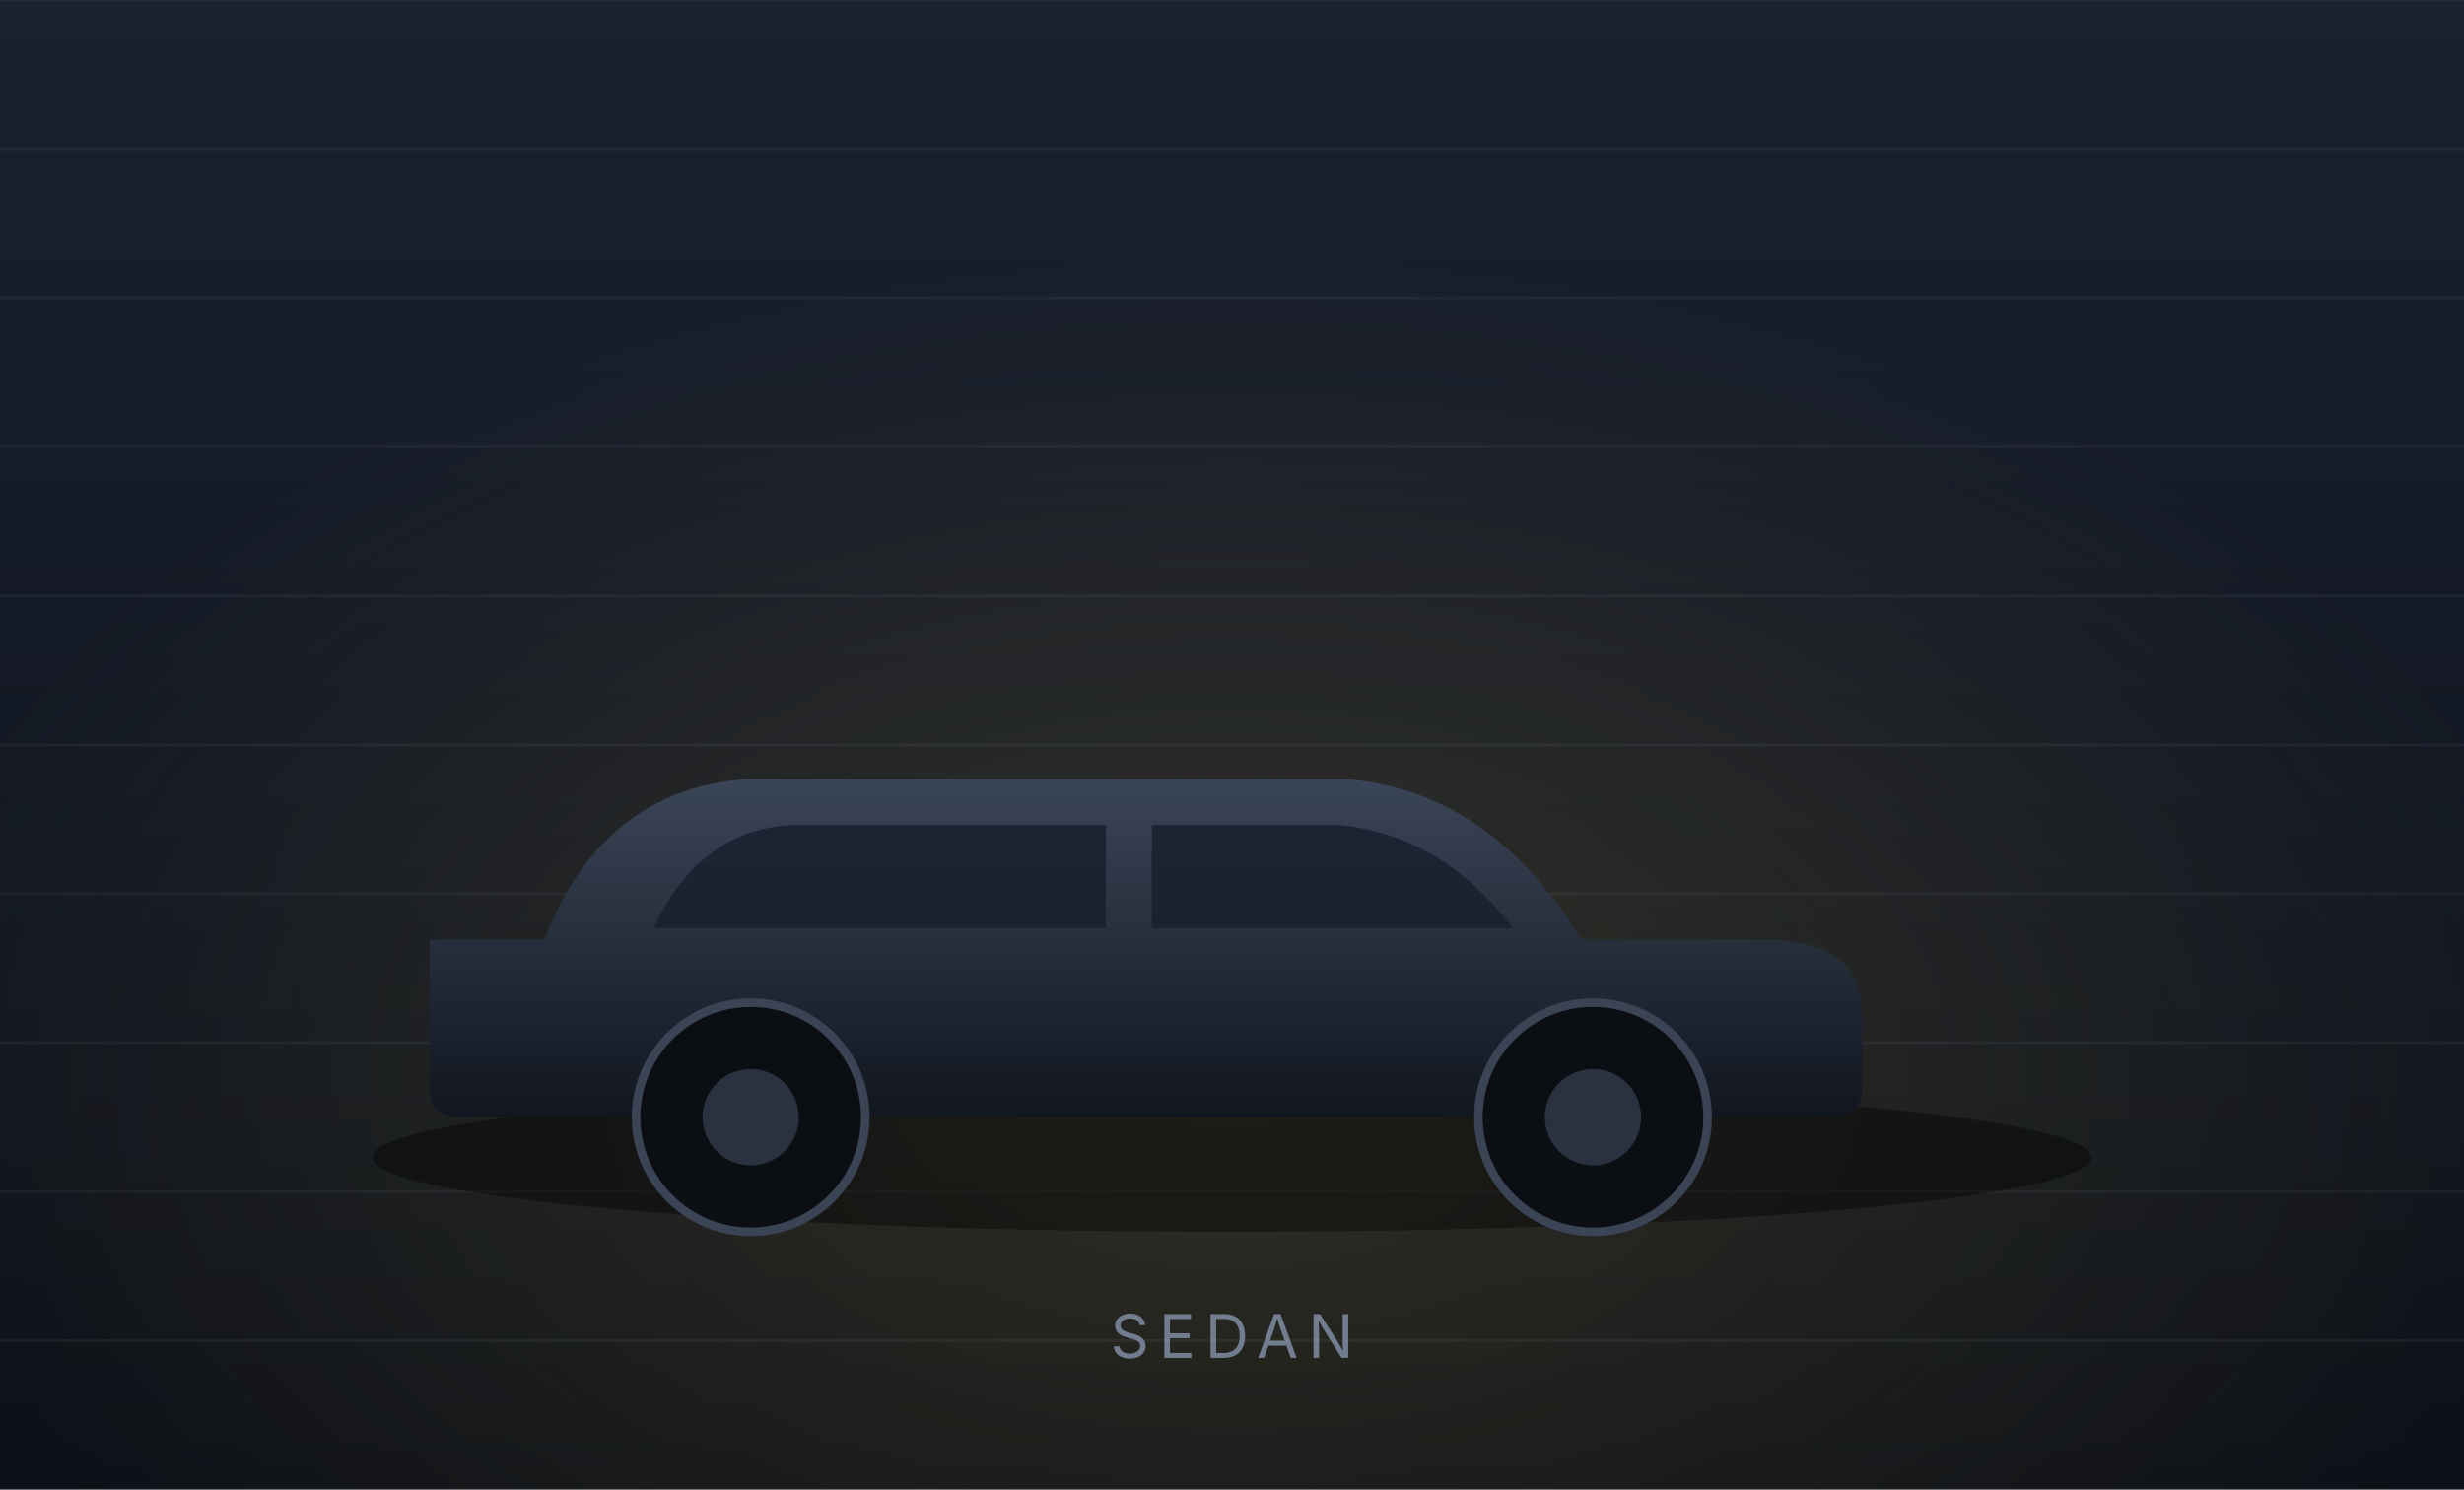
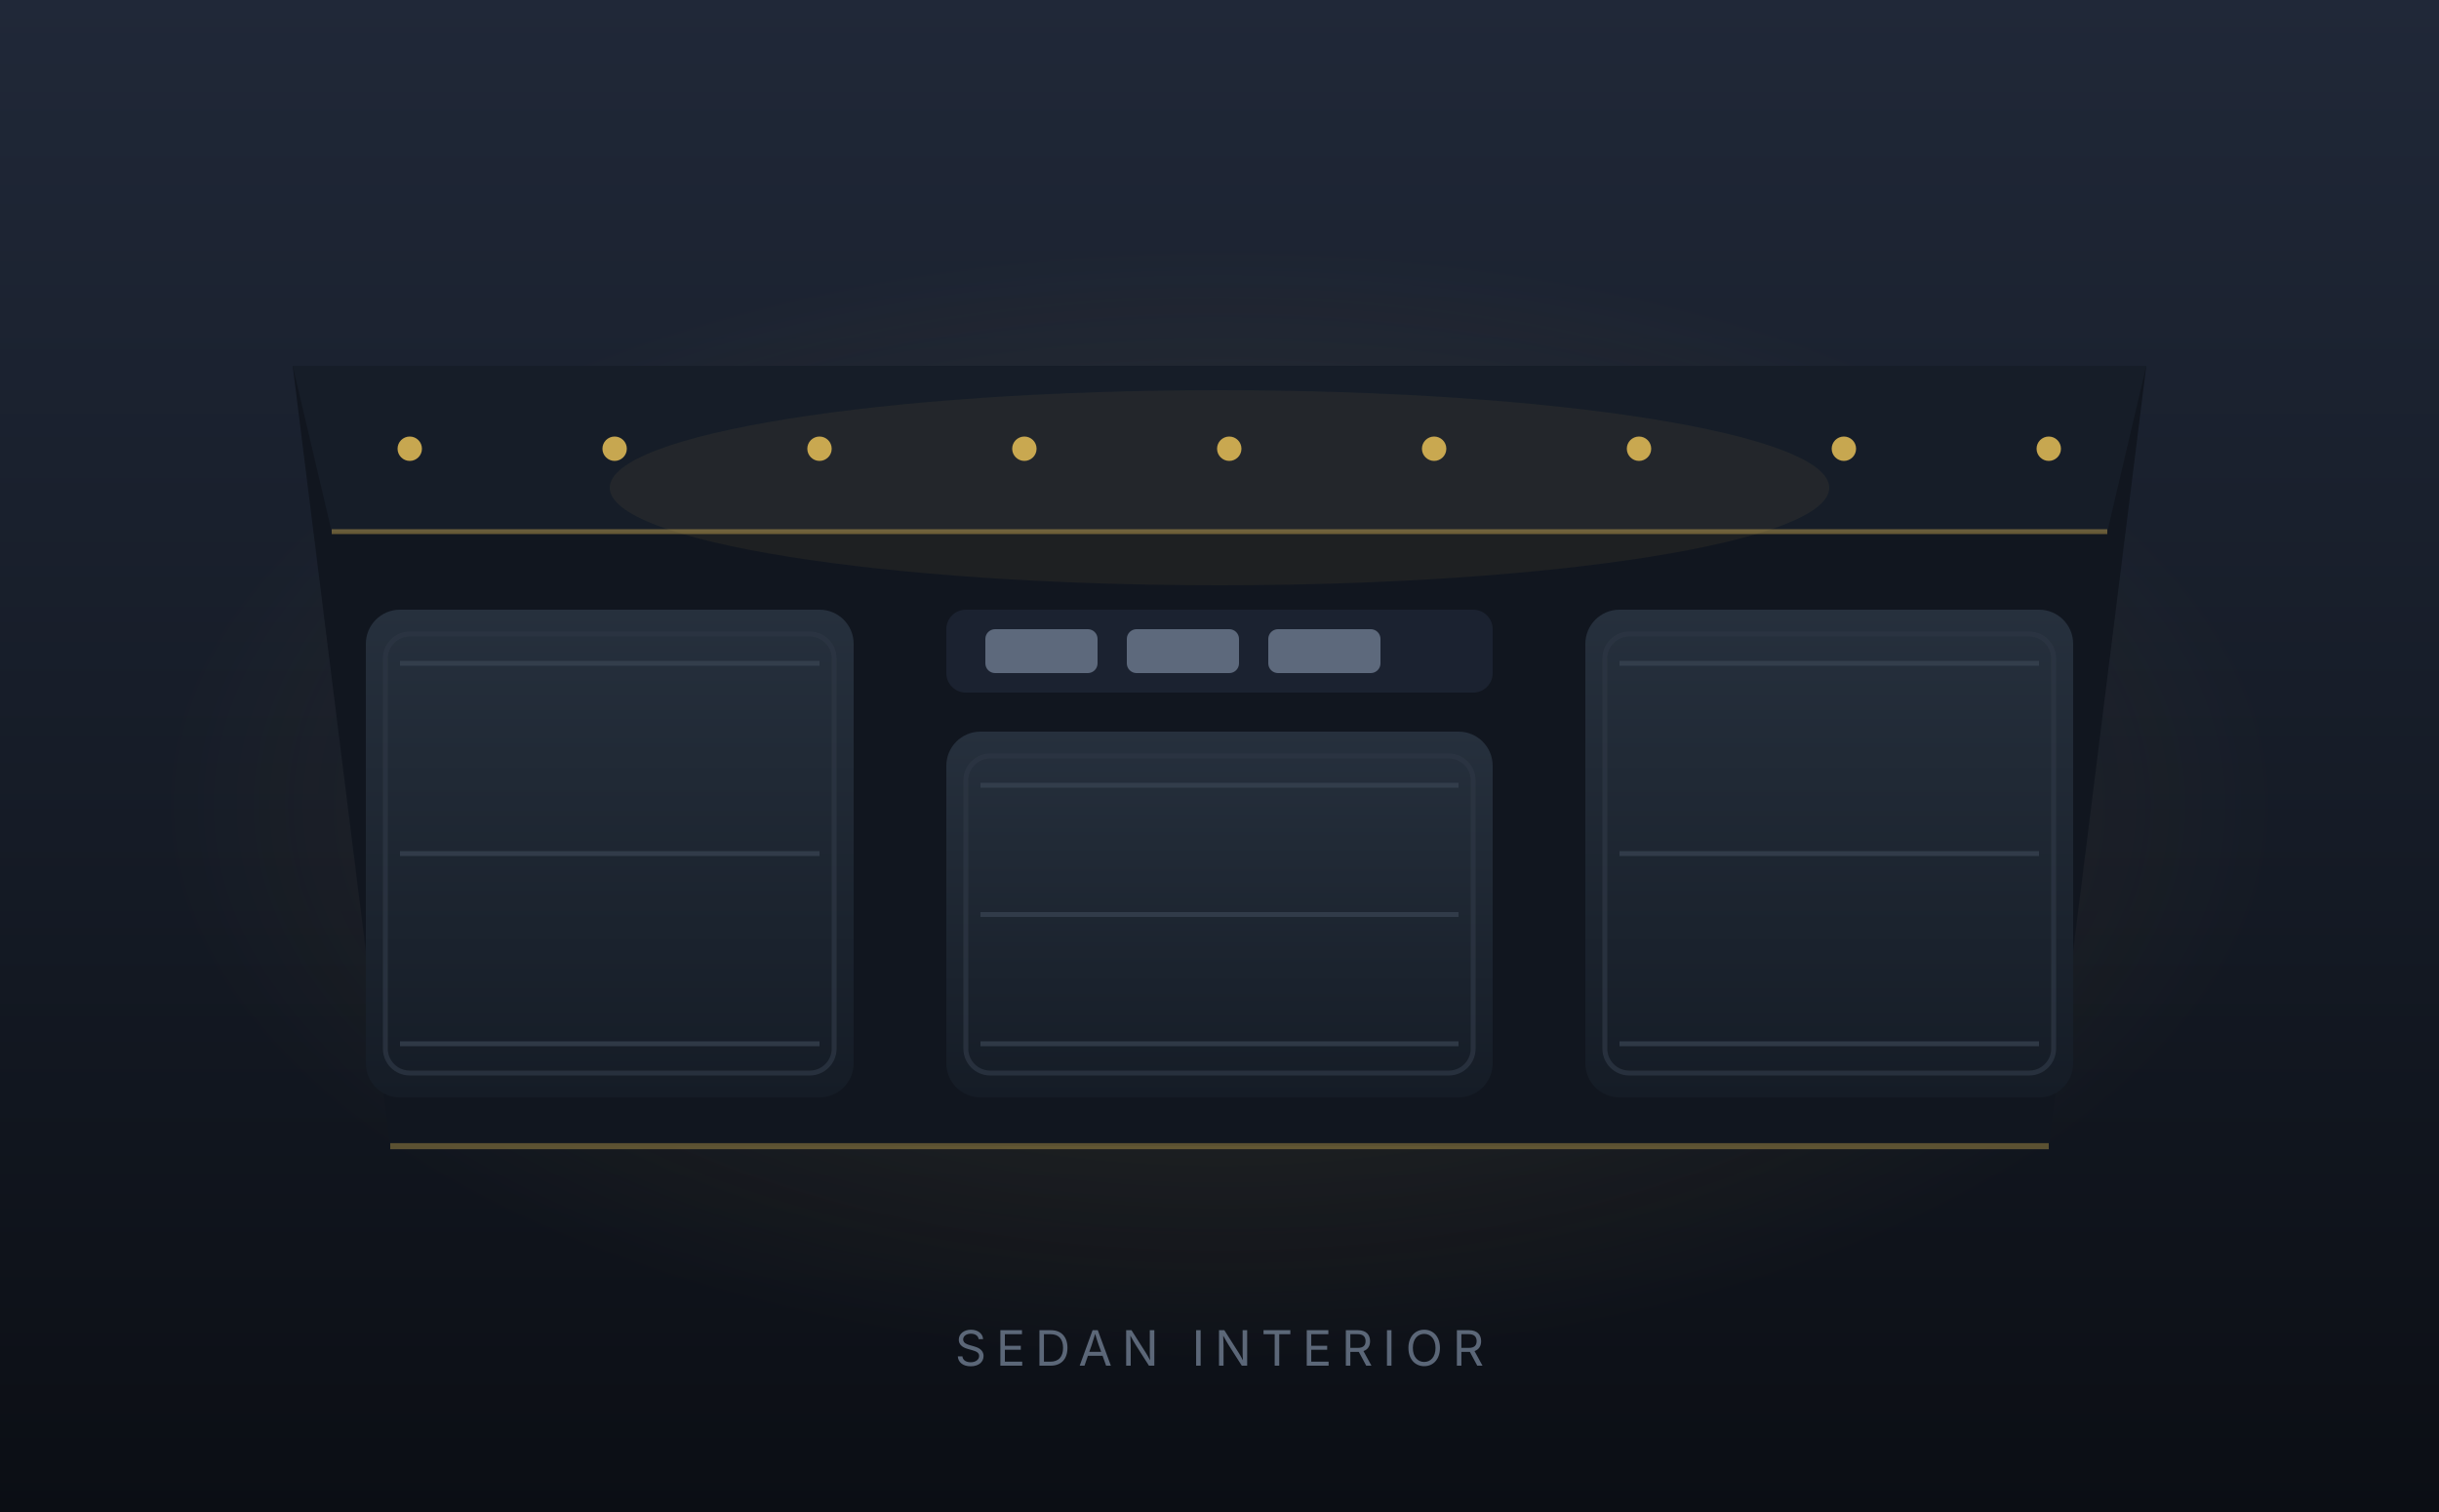
- <svg xmlns="http://www.w3.org/2000/svg" viewBox="0 0 860 520" width="860" height="520" role="img" aria-label="sedan">
+ <svg xmlns="http://www.w3.org/2000/svg" viewBox="0 0 1000 620" width="1000" height="620" role="img" aria-label="sedan interior">
  <defs>
    <linearGradient id="bg" x1="0" y1="0" x2="0" y2="1">
-       <stop offset="0%" stop-color="#1a2130" />
-       <stop offset="100%" stop-color="#0c1017" />
+       <stop offset="0%" stop-color="#202838" />
+       <stop offset="55%" stop-color="#151b26" />
+       <stop offset="100%" stop-color="#0b0e14" />
    </linearGradient>
    <linearGradient id="body" x1="0" y1="0" x2="0" y2="1">
-       <stop offset="0%" stop-color="#3a4557" />
-       <stop offset="100%" stop-color="#11161f" />
+       <stop offset="0%" stop-color="#2f3948" />
+       <stop offset="48%" stop-color="#2f3948" />
+       <stop offset="100%" stop-color="#0c1016" />
    </linearGradient>
-     <radialGradient id="glow" cx="50%" cy="72%" r="55%">
-       <stop offset="0%" stop-color="#e6bf57" stop-opacity="0.16" />
+     <linearGradient id="roof" x1="0" y1="0" x2="0" y2="1">
+       <stop offset="0%" stop-color="#ffffff" stop-opacity="0.16" />
+       <stop offset="100%" stop-color="#ffffff" stop-opacity="0" />
+     </linearGradient>
+     <linearGradient id="glass" x1="0" y1="0" x2="0.4" y2="1">
+       <stop offset="0%" stop-color="#7f93ad" stop-opacity="0.55" />
+       <stop offset="60%" stop-color="#1b2431" stop-opacity="0.95" />
+     </linearGradient>
+     <linearGradient id="rim" x1="0" y1="0" x2="0" y2="1">
+       <stop offset="0%" stop-color="#7d8a9b" />
+       <stop offset="100%" stop-color="#39434f" />
+     </linearGradient>
+     <linearGradient id="leather" x1="0" y1="0" x2="0" y2="1">
+       <stop offset="0%" stop-color="#26303d" />
+       <stop offset="100%" stop-color="#151c26" />
+     </linearGradient>
+     <radialGradient id="pool" cx="50%" cy="50%" r="50%">
+       <stop offset="0%" stop-color="#e6bf57" stop-opacity="0.14" />
      <stop offset="100%" stop-color="#e6bf57" stop-opacity="0" />
    </radialGradient>
  </defs>
-   <rect width="860" height="520" fill="url(#bg)" />
-   <rect width="860" height="520" fill="url(#glow)" />
-   <g opacity="0.07" stroke="#9fb0c8" stroke-width="1">
-     <line x1="0" y1="0" x2="860" y2="0" />
-     <line x1="0" y1="52" x2="860" y2="52" />
-     <line x1="0" y1="104" x2="860" y2="104" />
-     <line x1="0" y1="156" x2="860" y2="156" />
-     <line x1="0" y1="208" x2="860" y2="208" />
-     <line x1="0" y1="260" x2="860" y2="260" />
-     <line x1="0" y1="312" x2="860" y2="312" />
-     <line x1="0" y1="364" x2="860" y2="364" />
-     <line x1="0" y1="416" x2="860" y2="416" />
-     <line x1="0" y1="468" x2="860" y2="468" />
-     <line x1="0" y1="520" x2="860" y2="520" />
-   </g>
-   <ellipse cx="430" cy="404" rx="300" ry="26" fill="#000" opacity="0.4" />
-   <g transform="translate(0,28)">
-     <path d="M150 300 L190 300 Q210 248 260 244 L470 244 Q520 248 552 300 L620 300 Q650 302 650 326 L650 352 Q650 362 638 362 L162 362 Q150 362 150 352 Z" fill="url(#body)" />
-     <path d="M228 296 Q244 262 276 260 L386 260 L386 296 Z" fill="#16202e" opacity="0.85" />
-     <path d="M402 260 L468 260 Q504 264 528 296 L402 296 Z" fill="#16202e" opacity="0.85" />
-     <circle cx="262" cy="362" r="40" fill="#0b0e13" stroke="#3a4454" stroke-width="3" />
-     <circle cx="262" cy="362" r="16.8" fill="#2a323f" />
-     <circle cx="556" cy="362" r="40" fill="#0b0e13" stroke="#3a4454" stroke-width="3" />
-     <circle cx="556" cy="362" r="16.8" fill="#2a323f" />
-   </g>
-   <text x="430" y="474" text-anchor="middle" font-family="system-ui,-apple-system,Segoe UI,sans-serif" font-size="21" letter-spacing="3.5" fill="#8fa0b8" opacity="0.72">SEDAN</text>
+   <rect width="1000" height="620" fill="url(#bg)" />
+   <ellipse cx="500" cy="330" rx="430" ry="230" fill="url(#pool)" />
+   <path d="M120 150 L880 150 L840 470 L160 470 Z" fill="#11161f" />
+   <path d="M120 150 L880 150 L864 218 L136 218 Z" fill="#161d28" />
+   <circle cx="168" cy="184" r="5" fill="#e6bf57" opacity="0.85" />
+   <circle cx="252" cy="184" r="5" fill="#e6bf57" opacity="0.85" />
+   <circle cx="336" cy="184" r="5" fill="#e6bf57" opacity="0.85" />
+   <circle cx="420" cy="184" r="5" fill="#e6bf57" opacity="0.85" />
+   <circle cx="504" cy="184" r="5" fill="#e6bf57" opacity="0.85" />
+   <circle cx="588" cy="184" r="5" fill="#e6bf57" opacity="0.85" />
+   <circle cx="672" cy="184" r="5" fill="#e6bf57" opacity="0.85" />
+   <circle cx="756" cy="184" r="5" fill="#e6bf57" opacity="0.85" />
+   <circle cx="840" cy="184" r="5" fill="#e6bf57" opacity="0.85" />
+   <path d="M136 218 L864 218" stroke="#e6bf57" stroke-width="2" opacity="0.4" />
+   <rect x="150" y="250" width="200" height="200" rx="14" fill="url(#leather)" />
+   <rect x="158" y="260" width="184" height="180" rx="10" fill="none" stroke="#2c3542" stroke-width="2" opacity="0.8" />
+   <line x1="164" y1="272" x2="336" y2="272" stroke="#394453" stroke-width="2" opacity="0.7" />
+   <line x1="164" y1="350" x2="336" y2="350" stroke="#394453" stroke-width="2" opacity="0.7" />
+   <line x1="164" y1="428" x2="336" y2="428" stroke="#394453" stroke-width="2" opacity="0.7" />
+   <rect x="650" y="250" width="200" height="200" rx="14" fill="url(#leather)" />
+   <rect x="658" y="260" width="184" height="180" rx="10" fill="none" stroke="#2c3542" stroke-width="2" opacity="0.8" />
+   <line x1="664" y1="272" x2="836" y2="272" stroke="#394453" stroke-width="2" opacity="0.7" />
+   <line x1="664" y1="350" x2="836" y2="350" stroke="#394453" stroke-width="2" opacity="0.7" />
+   <line x1="664" y1="428" x2="836" y2="428" stroke="#394453" stroke-width="2" opacity="0.7" />
+   <rect x="388" y="300" width="224" height="150" rx="14" fill="url(#leather)" />
+   <rect x="396" y="310" width="208" height="130" rx="10" fill="none" stroke="#2c3542" stroke-width="2" opacity="0.8" />
+   <line x1="402" y1="322" x2="598" y2="322" stroke="#394453" stroke-width="2" opacity="0.7" />
+   <line x1="402" y1="375" x2="598" y2="375" stroke="#394453" stroke-width="2" opacity="0.7" />
+   <line x1="402" y1="428" x2="598" y2="428" stroke="#394453" stroke-width="2" opacity="0.7" />
+   <rect x="388" y="250" width="224" height="34" rx="8" fill="#1b2230" />
+   <rect x="404" y="258" width="46" height="18" rx="4" fill="#9fb0c8" opacity="0.5" />
+   <rect x="462" y="258" width="46" height="18" rx="4" fill="#9fb0c8" opacity="0.5" />
+   <rect x="520" y="258" width="46" height="18" rx="4" fill="#9fb0c8" opacity="0.5" />
+   <path d="M160 470 L840 470" stroke="#e6bf57" stroke-width="2.5" opacity="0.35" />
+   <ellipse cx="500" cy="200" rx="250" ry="40" fill="#e6bf57" opacity="0.06" />
+   <text x="500" y="560" text-anchor="middle" font-family="system-ui,-apple-system,Segoe UI,sans-serif" font-size="20" letter-spacing="4" fill="#8fa0b8" opacity="0.6">SEDAN INTERIOR</text>
</svg>
